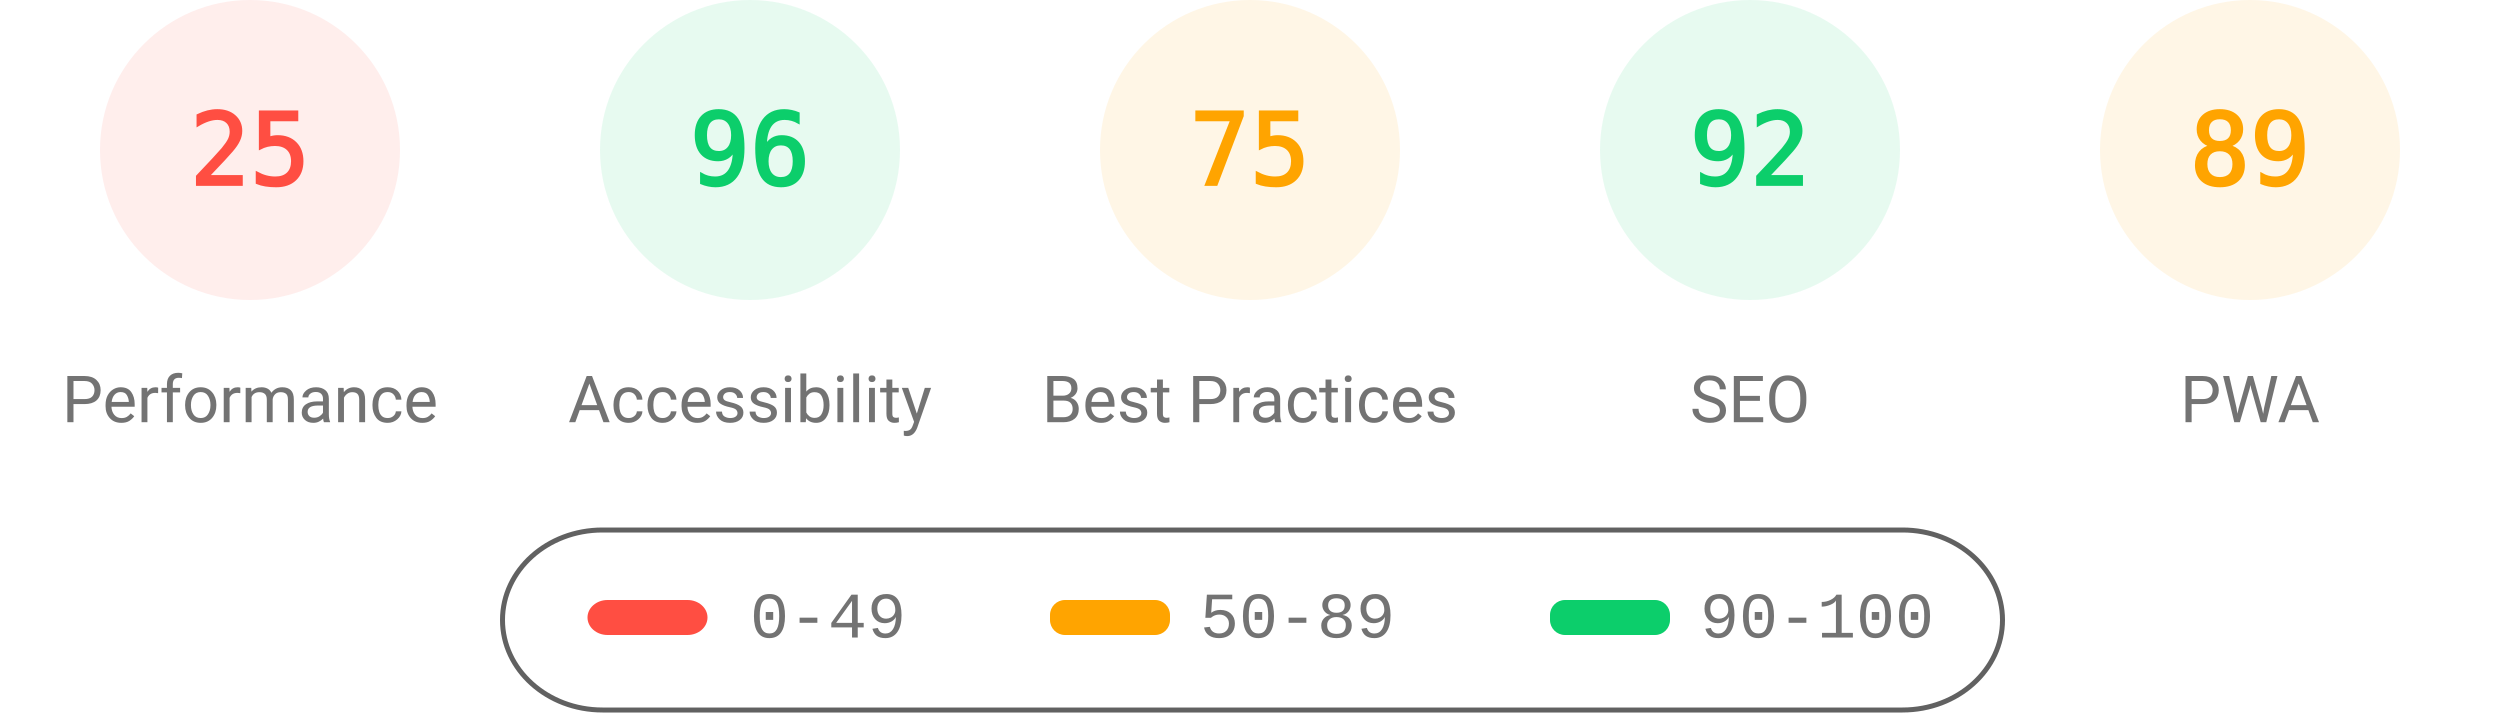
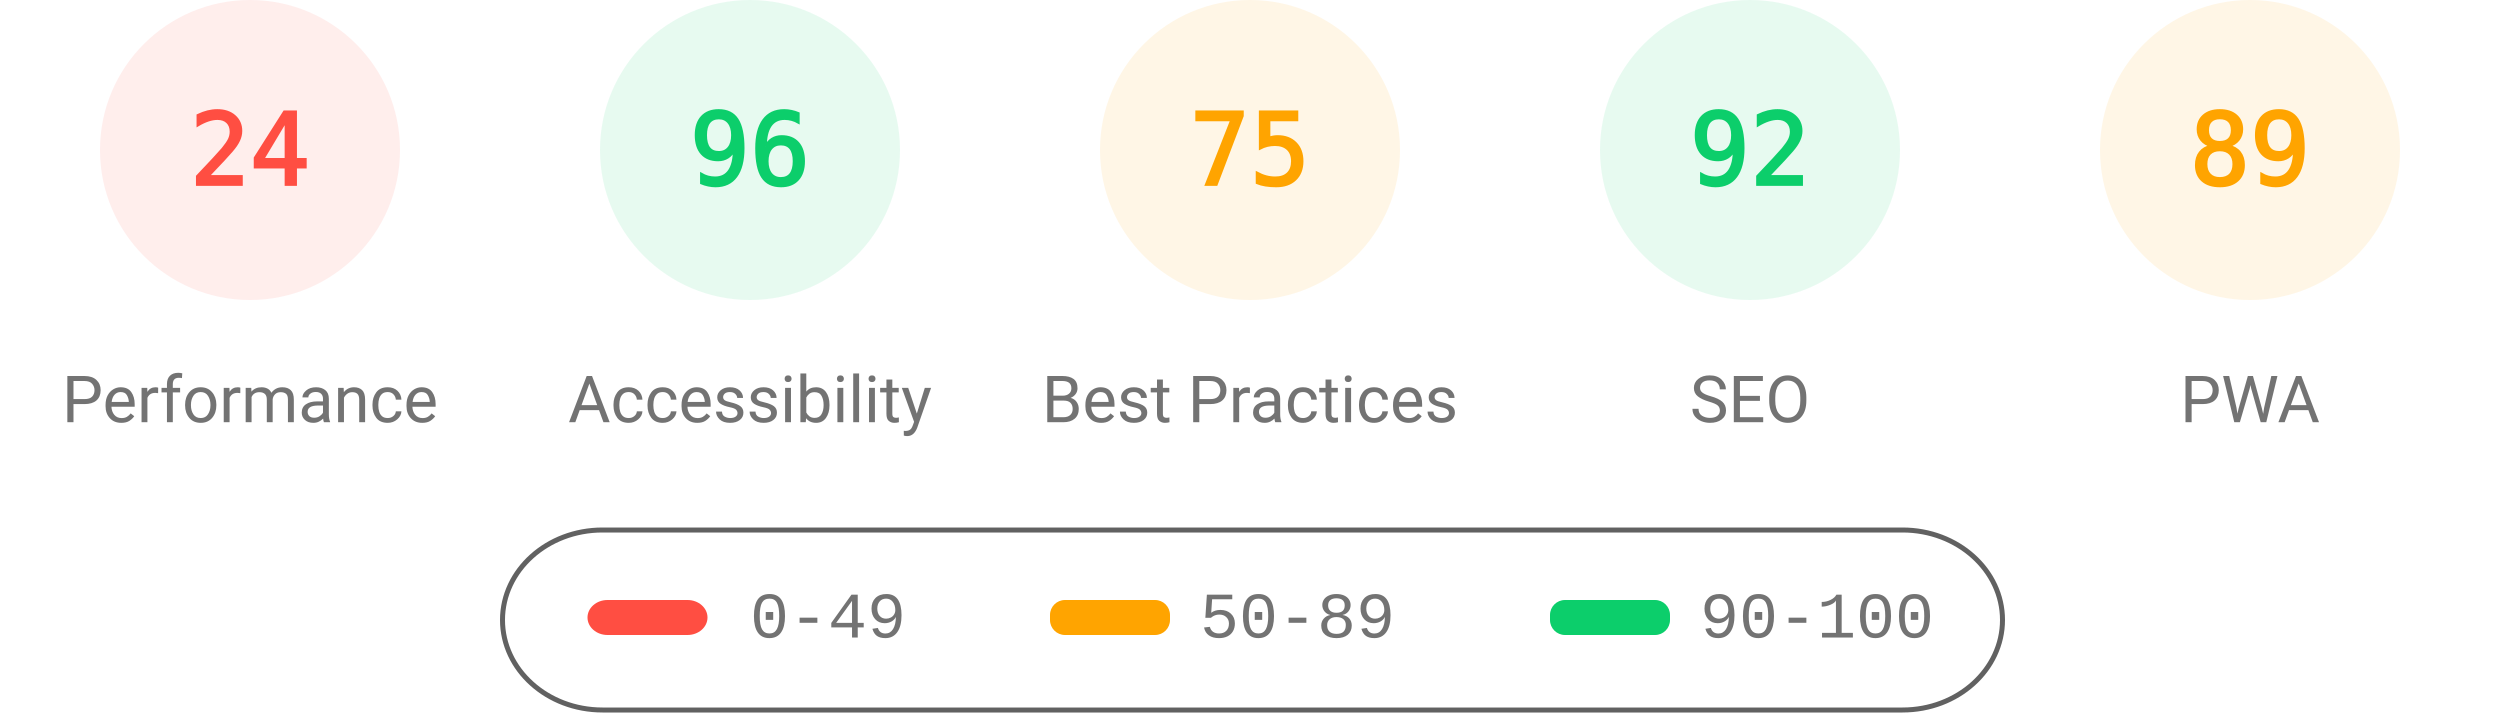
<svg xmlns="http://www.w3.org/2000/svg" fill="none" width="1000" height="285">
  <style>.gauge-base{opacity:.1}.gauge-arc{fill:none;animation-delay:250ms;stroke-linecap:round;transform:rotate(-90deg);transform-origin:100px 60px;animation:load-gauge 1s ease forwards}.guage-text{font-size:40px;font-family:monospace;text-align:center}.guage-red{color:#ff4e42;fill:#ff4e42;stroke:#ff4e42}.guage-orange{color:#ffa400;fill:#ffa400;stroke:#ffa400}.guage-green{color:#0cce6b;fill:#0cce6b;stroke:#0cce6b}.guage-undefined{color:#5c5c5c;fill:#5c5c5c;stroke:#5c5c5c}.guage-title{color:#737373;fill:#737373;stroke:none;font-size:26px;line-height:26px;font-family:Roboto,Halvetica,Arial,sans-serif}@keyframes load-gauge{from{stroke-dasharray:0 352.858}}</style>
  <svg class="guage-div guage-perf guage-red" viewBox="0 0 200 200" width="200" height="200">
    <circle class="gauge-base" r="56" cx="100" cy="60" stroke-width="8" />
-     <circle class="gauge-arc guage-arc-1" r="56" cx="100" cy="60" stroke-width="8" style="stroke-dasharray:87.965,351.858" />
-     <text class="guage-text" x="100" y="60" alignment-baseline="central" dominant-baseline="central" text-anchor="middle">25</text>
+     <circle class="gauge-arc guage-arc-1" r="56" cx="100" cy="60" stroke-width="8" style="stroke-dasharray:84.446,351.858" />
+     <text class="guage-text" x="100" y="60" alignment-baseline="central" dominant-baseline="central" text-anchor="middle">24</text>
    <text class="guage-title" x="100" y="160" alignment-baseline="central" dominant-baseline="central" text-anchor="middle">Performance</text>
  </svg>
  <svg class="guage-div guage-acc guage-green" viewBox="0 0 200 200" width="200" height="200" x="200">
    <circle class="gauge-base" r="56" cx="100" cy="60" stroke-width="8" />
    <circle class="gauge-arc guage-arc-2" r="56" cx="100" cy="60" stroke-width="8" style="stroke-dasharray:337.784,351.858" />
    <text class="guage-text" x="100" y="60" alignment-baseline="central" dominant-baseline="central" text-anchor="middle">96</text>
    <text class="guage-title" x="100" y="160" alignment-baseline="central" dominant-baseline="central" text-anchor="middle">Accessibility</text>
  </svg>
  <svg class="guage-div guage-best guage-orange" viewBox="0 0 200 200" width="200" height="200" x="400">
    <circle class="gauge-base" r="56" cx="100" cy="60" stroke-width="8" />
    <circle class="gauge-arc guage-arc-3" r="56" cx="100" cy="60" stroke-width="8" style="stroke-dasharray:263.893,351.858" />
    <text class="guage-text" x="100" y="60" alignment-baseline="central" dominant-baseline="central" text-anchor="middle">75</text>
    <text class="guage-title" x="100" y="160" alignment-baseline="central" dominant-baseline="central" text-anchor="middle">Best Practices</text>
  </svg>
  <svg class="guage-div guage-seo guage-green" viewBox="0 0 200 200" width="200" height="200" x="600">
    <circle class="gauge-base" r="56" cx="100" cy="60" stroke-width="8" />
    <circle class="gauge-arc guage-arc-4" r="56" cx="100" cy="60" stroke-width="8" style="stroke-dasharray:323.709,351.858" />
    <text class="guage-text" x="100" y="60" alignment-baseline="central" dominant-baseline="central" text-anchor="middle">92</text>
    <text class="guage-title" x="100" y="160" alignment-baseline="central" dominant-baseline="central" text-anchor="middle">SEO</text>
  </svg>
  <svg class="guage-div guage-pwa guage-orange" viewBox="0 0 200 200" width="200" height="200" x="800">
    <circle class="gauge-base" r="56" cx="100" cy="60" stroke-width="8" />
    <circle class="gauge-arc guage-arc-4" r="56" cx="100" cy="60" stroke-width="8" style="stroke-dasharray:313.154,351.858" />
    <text class="guage-text" x="100" y="60" alignment-baseline="central" dominant-baseline="central" text-anchor="middle">89</text>
    <text class="guage-title" x="100" y="160" alignment-baseline="central" dominant-baseline="central" text-anchor="middle">PWA</text>
  </svg>
  <svg width="604" height="76" x="200" y="210">
    <path fill="none" id="canvas_background" d="M-1-1h604v80H-1z" />
    <rect fill-opacity="0" stroke="#616161" stroke-width="2" rx="40" id="svg_2" height="72" width="600" y="2" x="1" fill="#000" />
    <rect stroke="#000" rx="8" id="svg_3" height="14" width="48" y="30" x="35" stroke-opacity="null" stroke-width="0" fill="#ff4e42" />
    <rect stroke="#000" rx="6" id="svg_4" height="14" width="48" y="30" x="220" stroke-opacity="null" stroke-width="0" fill="#ffa400" />
    <rect stroke="#000" rx="6" id="svg_5" height="14" width="48" y="30" x="420" stroke-opacity="null" stroke-width="0" fill="#0cce6b" />
    <text xml:space="preserve" text-anchor="start" font-family="'Courier New', Courier, monospace" font-size="26" id="svg_6" y="45" x="100" stroke-opacity="null" stroke-width="0" stroke="#000" fill="#737373">0-49</text>
    <text xml:space="preserve" text-anchor="start" font-family="'Courier New', Courier, monospace" font-size="26" id="svg_7" y="45" x="280" stroke-opacity="null" stroke-width="0" stroke="#000" fill="#737373">50-89</text>
    <text xml:space="preserve" text-anchor="start" font-family="'Courier New', Courier, monospace" font-size="26" id="svg_8" y="45" x="480" stroke-opacity="null" stroke-width="0" stroke="#000" fill="#737373">90-100</text>
  </svg>
</svg>
